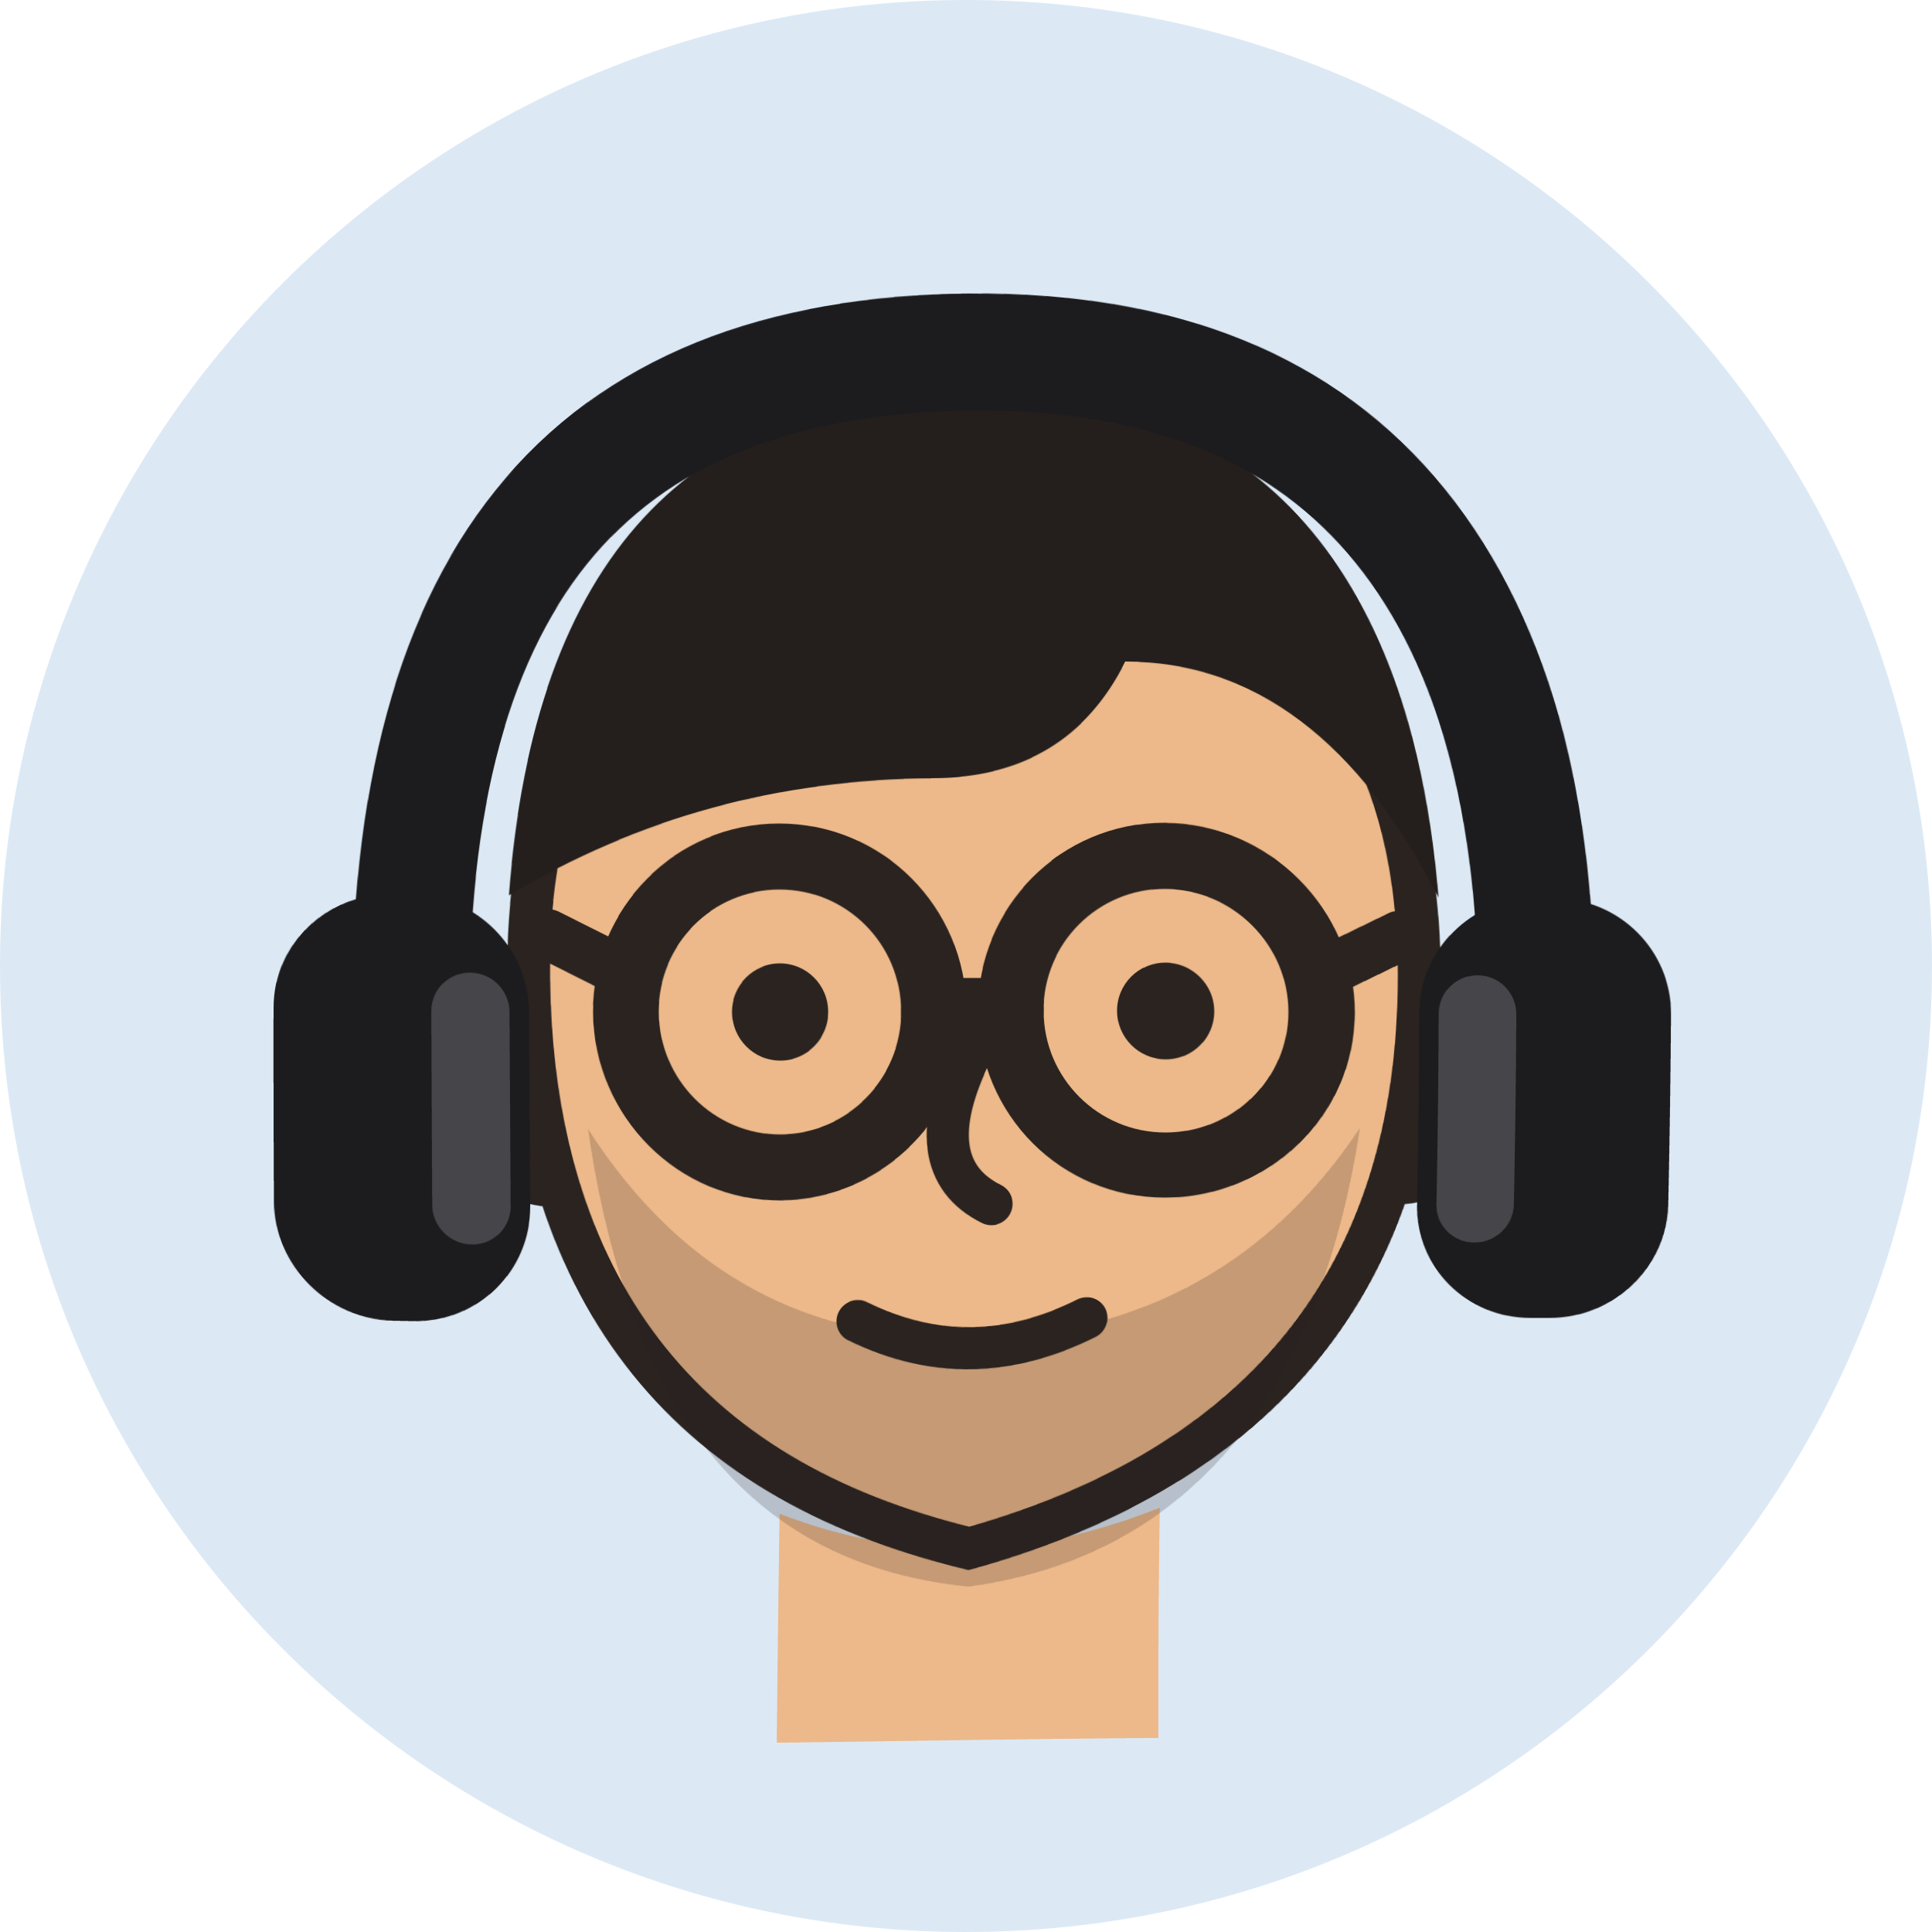
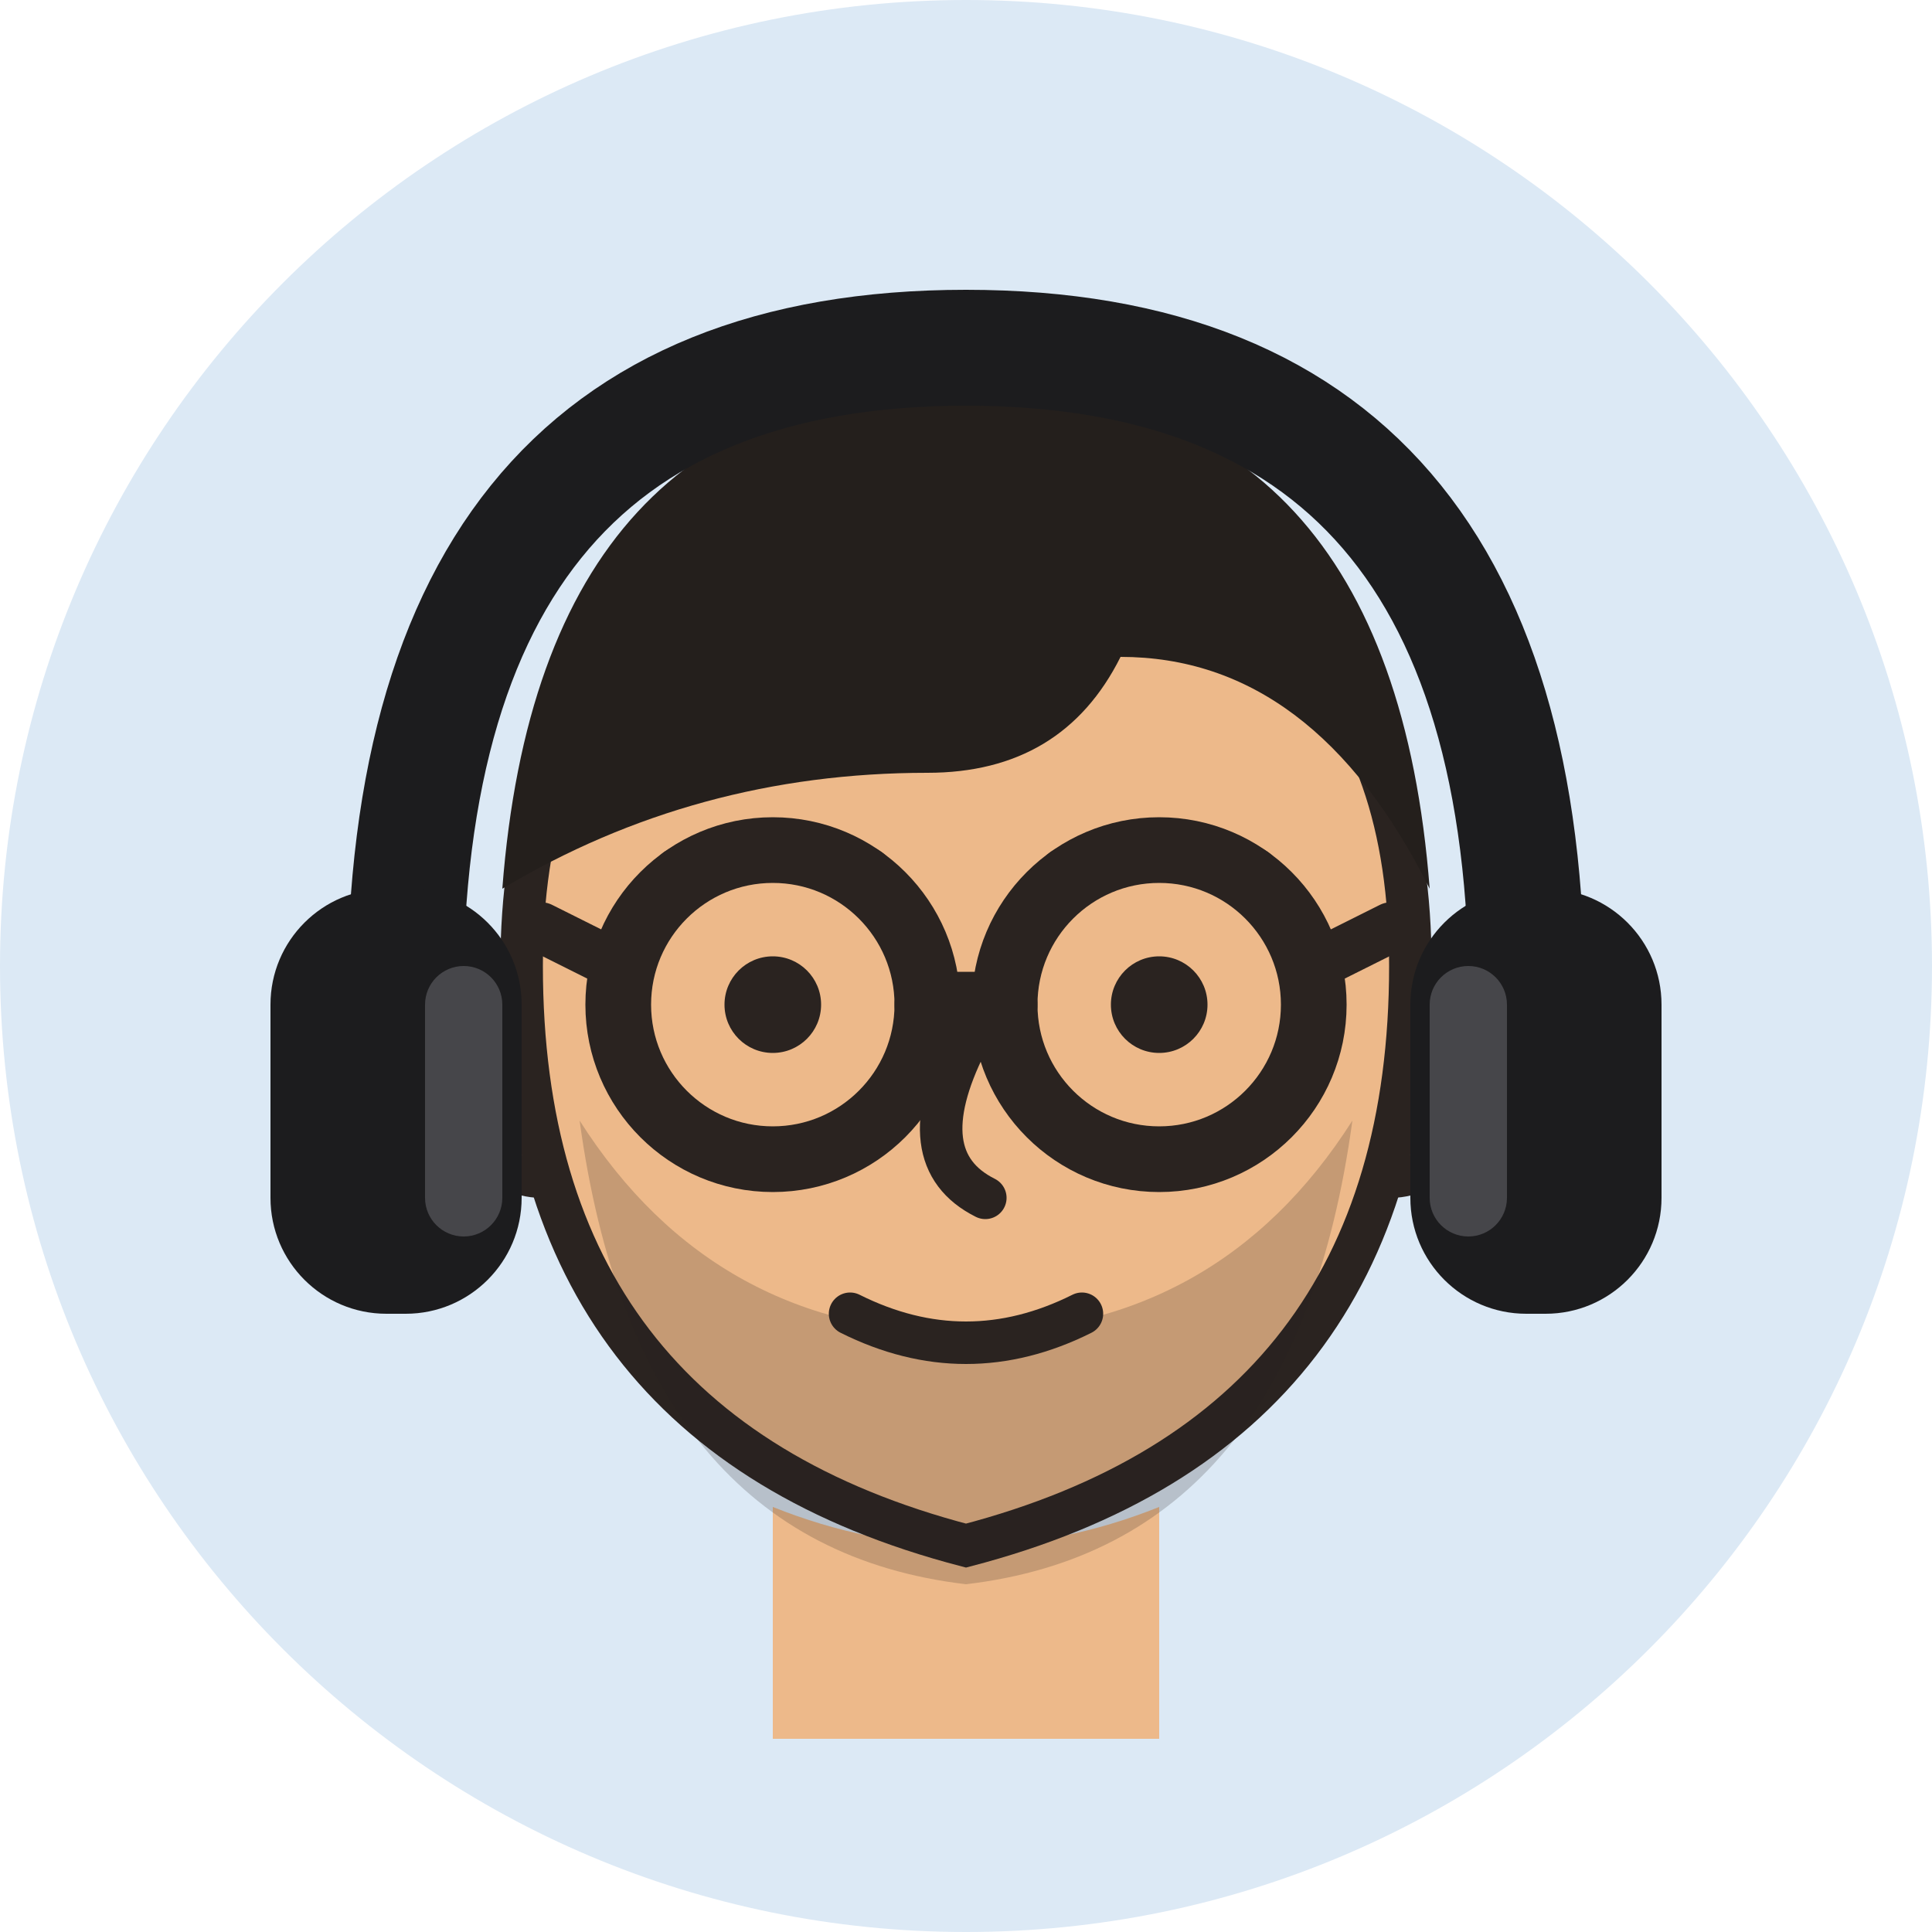
<svg xmlns="http://www.w3.org/2000/svg" viewBox="0 0 100 100">
-   <defs>
-     <filter id="r">
-       <feTurbulence type="fractalNoise" baseFrequency="0.013" numOctaves="2" seed="0" result="n" />
-       <feDisplacementMap in="SourceGraphic" in2="n" scale="2" />
-     </filter>
-   </defs>
  <rect width="100" height="100" rx="50" fill="#DCE9F5" />
-   <g filter="url(#r)">
+   <g>
    <path d="M40 78 q10 4 20 0 l0 12 -20 0 z" fill="#EDB98A" />
    <ellipse cx="28" cy="56" rx="4" ry="5" fill="#EDB98A" stroke="#2a2320" stroke-width="2" />
    <ellipse cx="72" cy="56" rx="4" ry="5" fill="#EDB98A" stroke="#2a2320" stroke-width="2" />
    <path d="M27 50 q0 -22 23 -22 q23 0 23 22 q0 24 -23 30 q-23 -6 -23 -30 z" fill="#EDB98A" stroke="#2a2320" stroke-width="2.2" />
    <path d="M30 58 q3 22 20 24 q17 -2 20 -24 q-7 11 -20 11 q-13 0 -20 -11 z" fill="#241f1c" opacity=".2" />
    <path d="M26 46 q2 -26 24 -26 q22 0 24 26 q-6 -12 -16 -12 q-3 6 -10 6 q-12 0 -22 6 z" fill="#241f1c" />
    <circle cx="40" cy="52" r="2.5" fill="#2a2320" />
    <circle cx="60" cy="52" r="2.5" fill="#2a2320" />
    <path d="M35 45 q5 -3 10 0" fill="none" stroke="#2a2320" stroke-width="2.2" stroke-linecap="round" stroke-linejoin="round" />
    <path d="M55 45 q5 -3 10 0" fill="none" stroke="#2a2320" stroke-width="2.2" stroke-linecap="round" stroke-linejoin="round" />
    <circle cx="40" cy="52" r="8" fill="none" stroke="#2a2320" stroke-width="3.4" stroke-linecap="round" stroke-linejoin="round" />
    <circle cx="60" cy="52" r="8" fill="none" stroke="#2a2320" stroke-width="3.4" stroke-linecap="round" stroke-linejoin="round" />
    <path d="M48 52 h4" fill="none" stroke="#2a2320" stroke-width="3.4" stroke-linecap="round" stroke-linejoin="round" />
    <path d="M32 50 l-4 -2" fill="none" stroke="#2a2320" stroke-width="2.6" stroke-linecap="round" stroke-linejoin="round" />
    <path d="M68 50 l4 -2" fill="none" stroke="#2a2320" stroke-width="2.6" stroke-linecap="round" stroke-linejoin="round" />
    <path d="M50 54 q -3 6 1 8" fill="none" stroke="#2a2320" stroke-width="2.2" stroke-linecap="round" stroke-linejoin="round" />
    <path d="M44 68 q6 3 12 0" fill="none" stroke="#2a2320" stroke-width="2.2" stroke-linecap="round" stroke-linejoin="round" />
    <path d="M21 54 q-1 -36 29 -36 q30 0 29 36" fill="none" stroke="#1c1c1e" stroke-width="6" stroke-linecap="round" />
    <rect x="14" y="46" width="13" height="22" rx="6" fill="#1c1c1e" />
    <rect x="73" y="46" width="13" height="22" rx="6" fill="#1c1c1e" />
    <rect x="22" y="50" width="4" height="14" rx="2" fill="#46464a" />
    <rect x="74" y="50" width="4" height="14" rx="2" fill="#46464a" />
  </g>
</svg>
